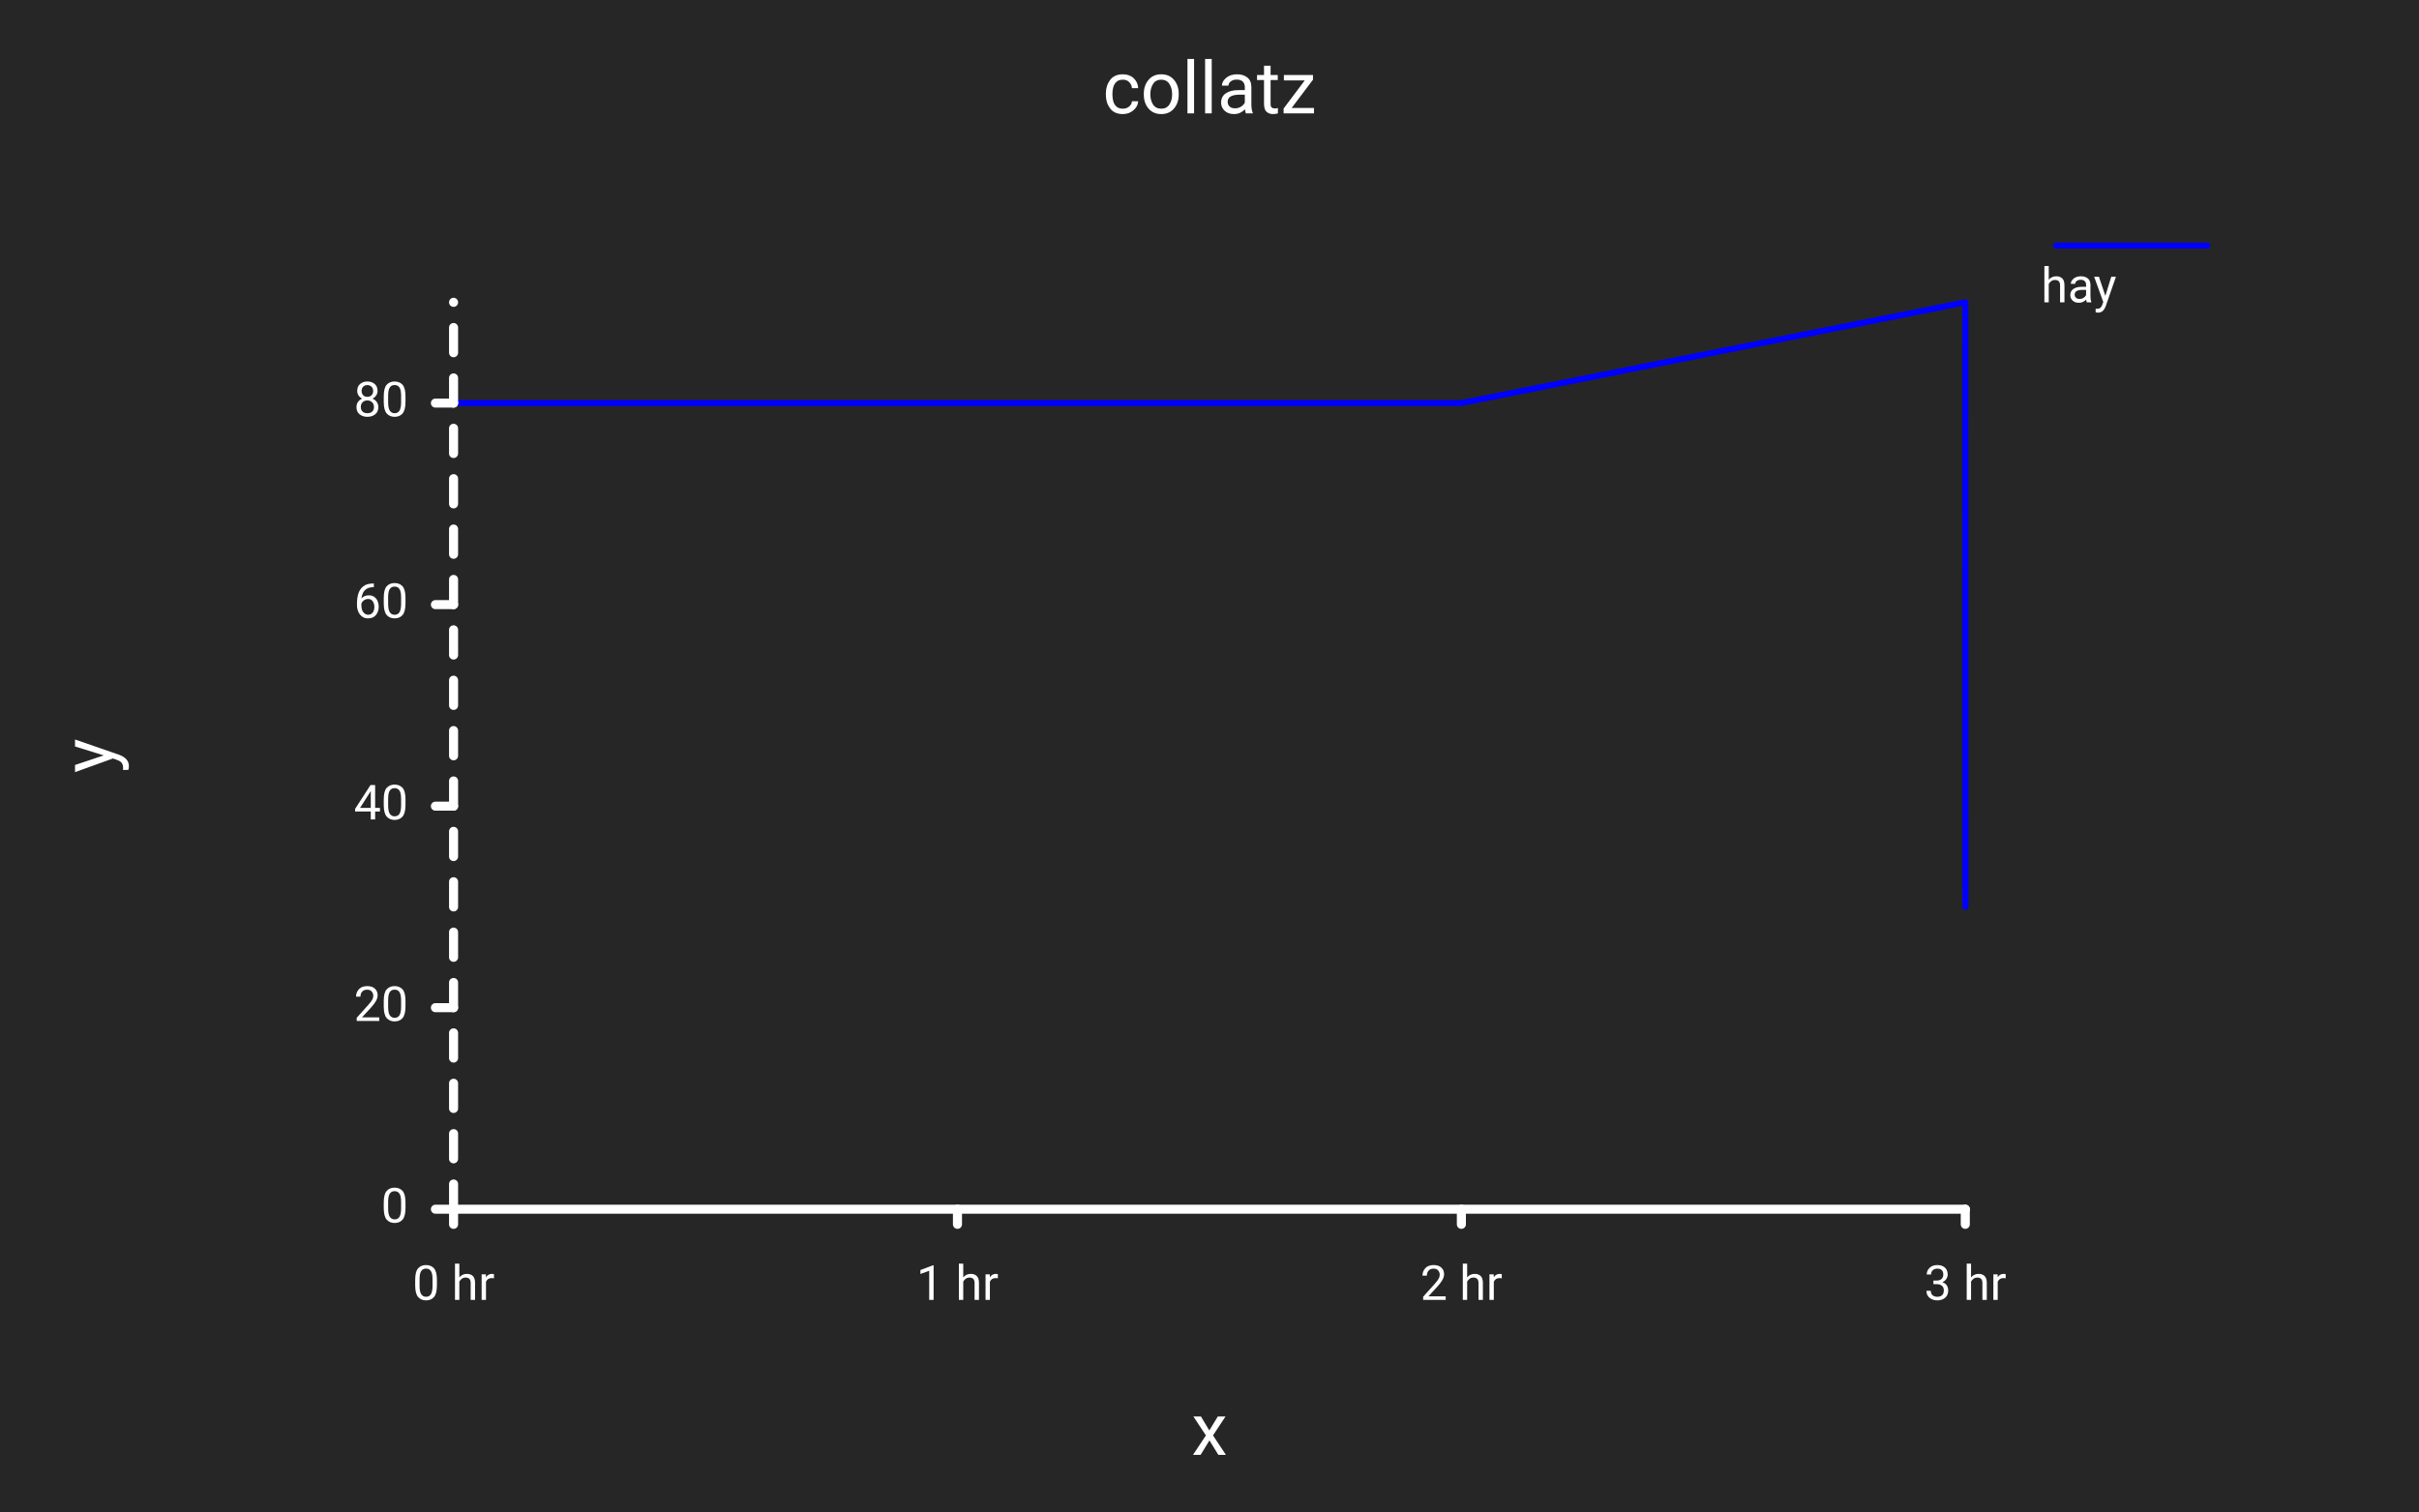
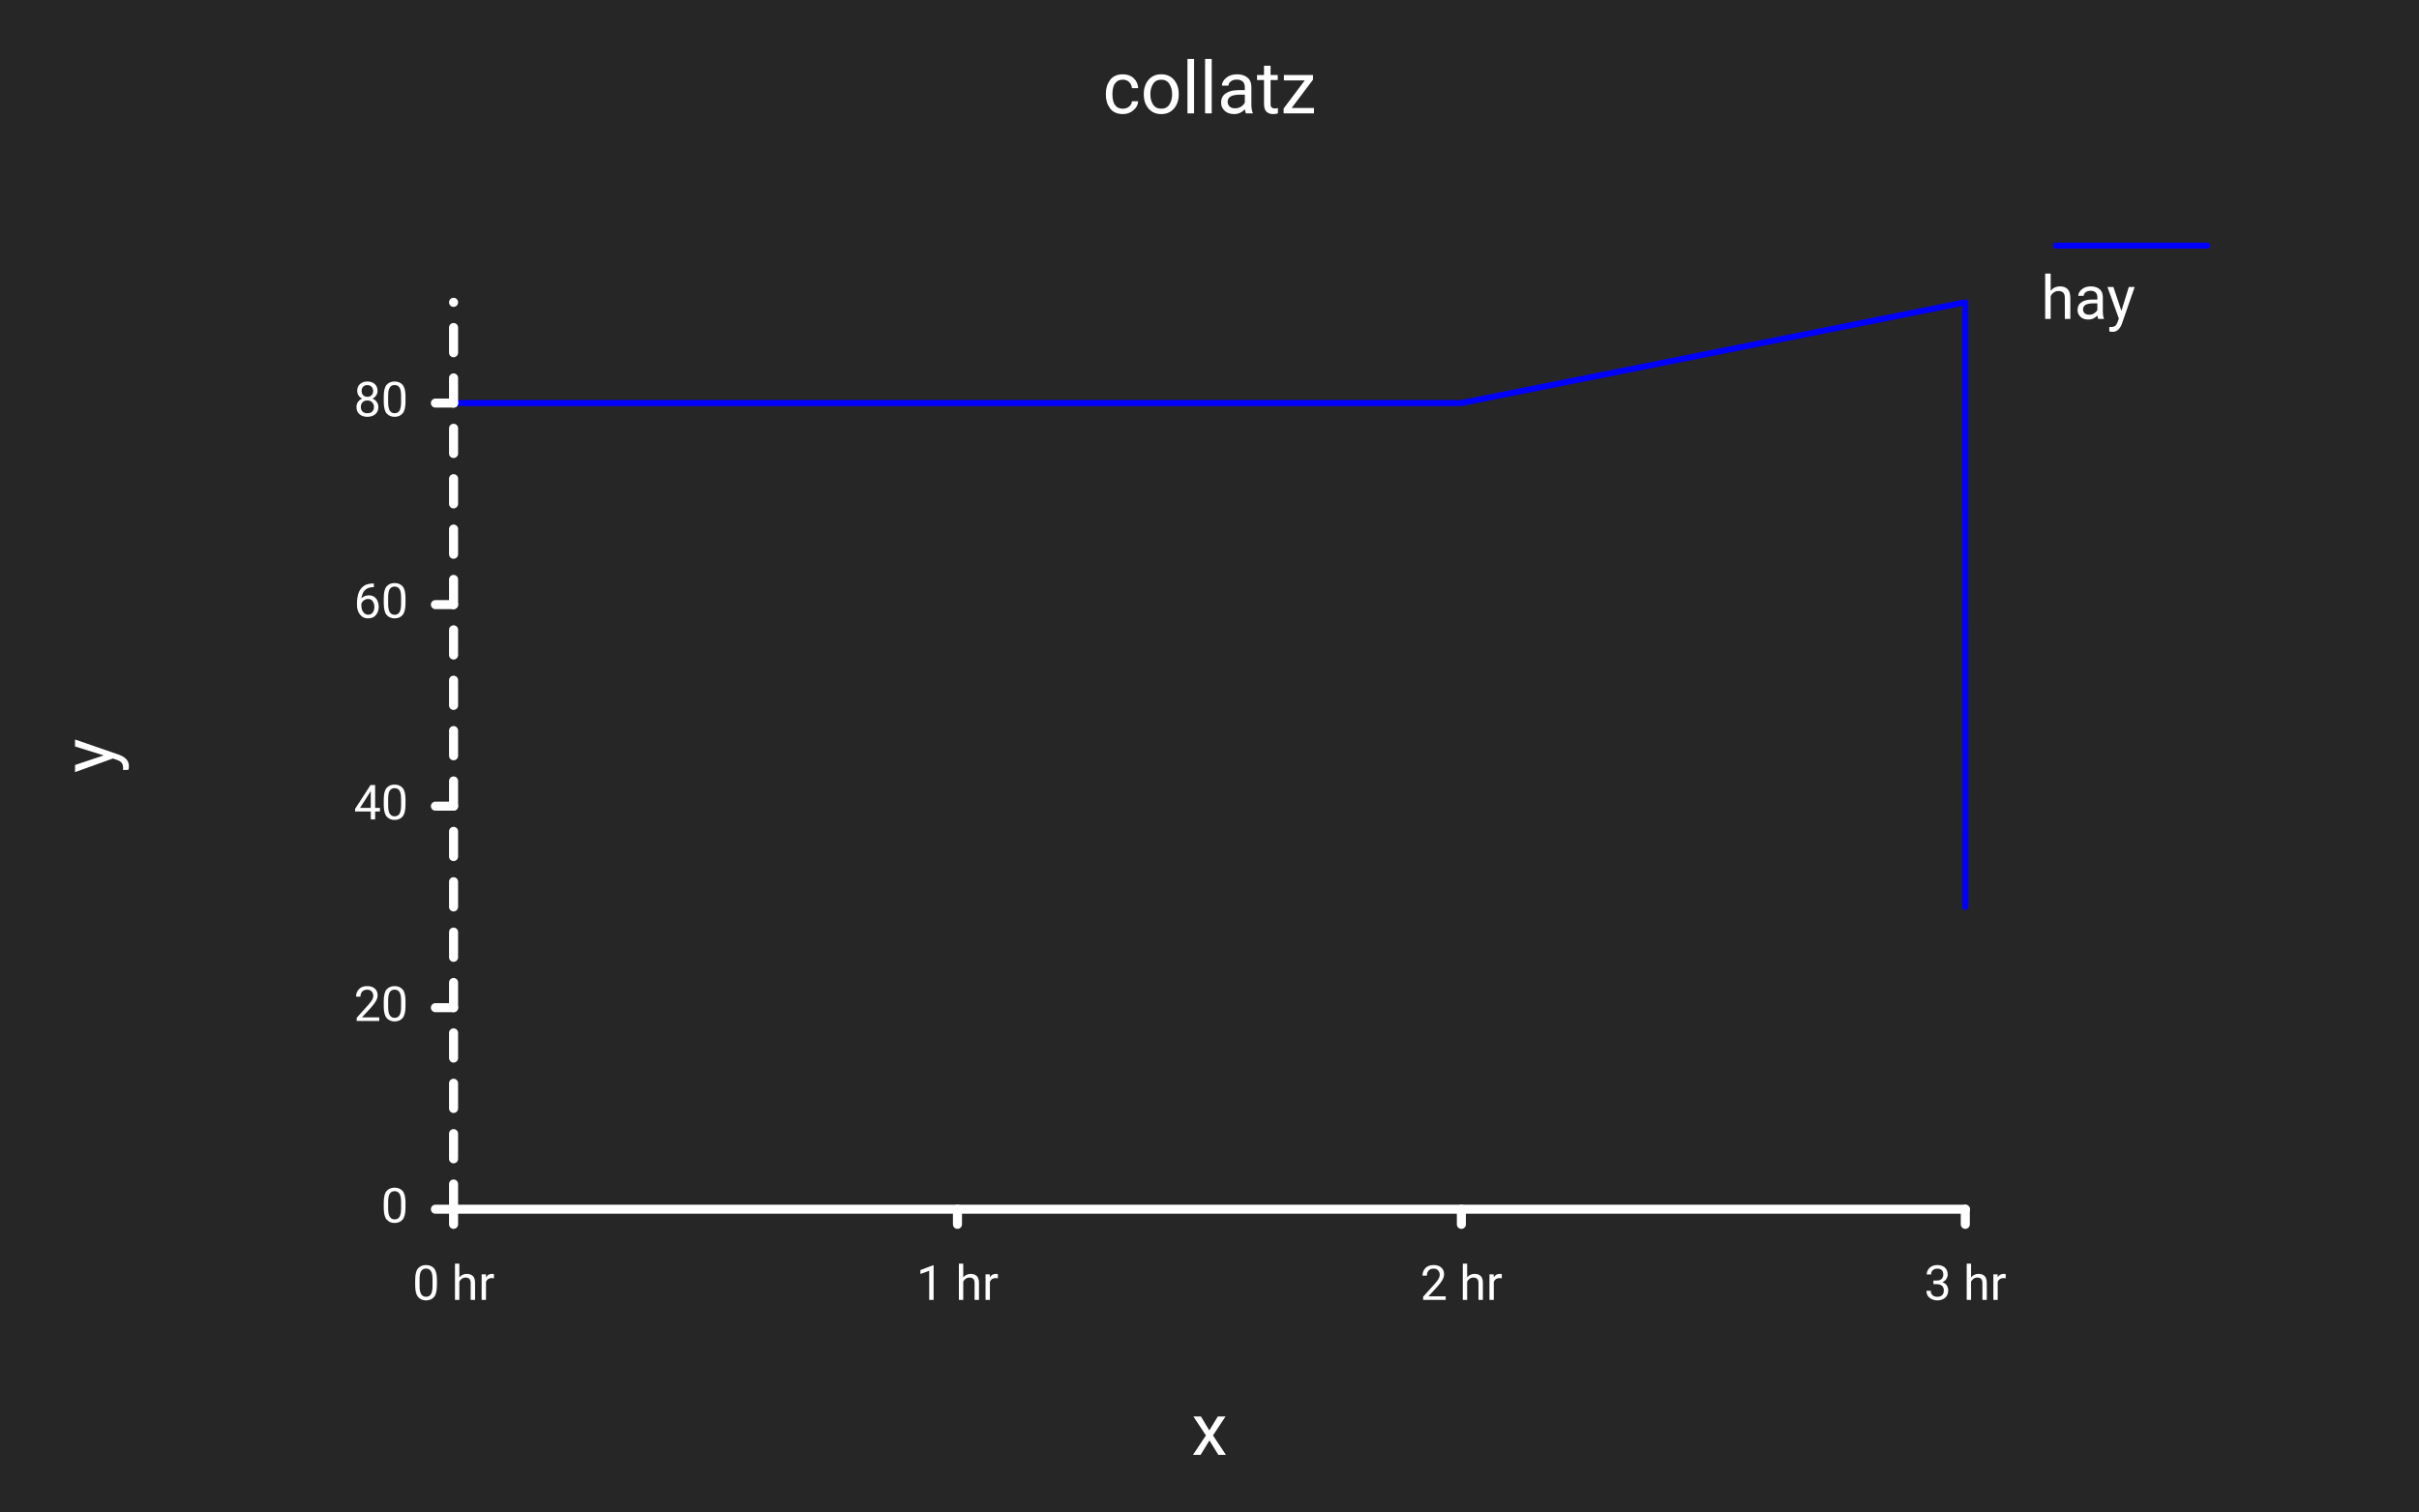
<svg xmlns="http://www.w3.org/2000/svg" class="poloto" width="800" height="500" viewBox="0 0 800 500">
  <style>
.poloto{
  stroke-linecap:round;
  stroke-linejoin:round;
  font-family:Roboto,sans-serif;
  font-size:16px;
}
.poloto_background{fill:#262626;}
.poloto_scatter{stroke-width:7}
- .poloto_tick_line{stroke:dimgray;stroke-width:0.5}
.poloto_line{stroke-width:2}
.poloto_text{fill: white;}
- .poloto_axis_lines{stroke: white;stroke-width:3;fill:none;stroke-dasharray:none}
- .poloto_title{font-size:24px;dominant-baseline:start;text-anchor:middle;}
- .poloto_xname{font-size:24px;dominant-baseline:start;text-anchor:middle;}
- .poloto_yname{font-size:24px;dominant-baseline:start;text-anchor:middle;}
+ .poloto_names{font-size:24px;dominant-baseline:start;text-anchor:middle;}
+ .poloto_where{dominant-baseline:middle;text-anchor:start}
+ .poloto_text.poloto_legend{font-size:20px;dominant-baseline:middle;text-anchor:start;}
+ .poloto_text.poloto_ticks.poloto_y{dominant-baseline:middle;text-anchor:end}
+ .poloto_text.poloto_ticks.poloto_x{dominant-baseline:start;text-anchor:middle}
+ .poloto_imgs.poloto_ticks{stroke: white;stroke-width:3;fill:none;stroke-dasharray:none}
+ .poloto_grid{stroke:gray;stroke-width:0.5}
+ 
.poloto0stroke{stroke:blue;}
.poloto1stroke{stroke:red;}
.poloto2stroke{stroke:green;}
.poloto3stroke{stroke:gold;}
.poloto4stroke{stroke:aqua;}
.poloto5stroke{stroke:lime;}
.poloto6stroke{stroke:orange;}
.poloto7stroke{stroke:chocolate;}
.poloto0fill{fill:blue;}
.poloto1fill{fill:red;}
.poloto2fill{fill:green;}
.poloto3fill{fill:gold;}
.poloto4fill{fill:aqua;}
.poloto5fill{fill:lime;}
.poloto6fill{fill:orange;}
.poloto7fill{fill:chocolate;}
+ 
	</style>
  <circle r="1e5" class="poloto_background" />
  <path class="poloto_line poloto0stroke" fill="none" stroke="black" d=" M 150.00 133.33 L 316.65 133.33 L 483.30 133.33 L 649.96 100.00 L 650.00 300.00" />
-   <g class="poloto_legend_icon">
-     <line class="poloto_line poloto0stroke poloto0legend" stroke="black" x1="680" x2="730" y1="81.25" y2="81.25" />
-   </g>
-   <g class="poloto_text poloto_legend_text">
-     <text x="675" y="100">hay</text>
-   </g>
-   <g class="poloto_labels poloto_text">
-     <text class="poloto_title" x="400.00" y="37.50">collatz</text>
-     <text class="poloto_xname" x="400.00" y="481.25">x</text>
-     <text class="poloto_yname" x="37.50" y="250.00" transform="rotate(-90,37.50,250.00)">y</text>
-   </g>
-   <g class="poloto_tick_labels poloto_text" dominant-baseline="middle" text-anchor="end">
-     <text x="135.00" y="400.00">0</text>
-     <text x="135.00" y="333.33">20</text>
-     <text x="135.00" y="266.67">40</text>
-     <text x="135.00" y="200.00">60</text>
-     <text x="135.00" y="133.33">80</text>
-   </g>
-   <g class="poloto_axis_lines" stroke="black">
-     <line x1="150.00" x2="144.00" y1="400.00" y2="400.00" />
-     <line x1="150.00" x2="144.00" y1="333.33" y2="333.33" />
-     <line x1="150.00" x2="144.00" y1="266.67" y2="266.67" />
-     <line x1="150.00" x2="144.00" y1="200.00" y2="200.00" />
-     <line x1="150.00" x2="144.00" y1="133.33" y2="133.33" />
-   </g>
-   <g class="poloto_tick_labels poloto_text" dominant-baseline="start" text-anchor="middle">
-     <text x="150.00" y="430.00">0 hr</text>
-     <text x="316.65" y="430.00">1 hr</text>
-     <text x="483.30" y="430.00">2 hr</text>
-     <text x="649.95" y="430.00">3 hr</text>
-   </g>
-   <g class="poloto_axis_lines" stroke="black">
-     <line x1="150.00" x2="150.00" y1="400.00" y2="405.00" />
-     <line x1="316.65" x2="316.65" y1="400.00" y2="405.00" />
-     <line x1="483.30" x2="483.30" y1="400.00" y2="405.00" />
-     <line x1="649.95" x2="649.95" y1="400.00" y2="405.00" />
-   </g>
-   <path stroke="black" fill="none" class="poloto_axis_lines" d=" M 150.00 400.00 L 650.00 400.00" />
-   <path stroke="black" fill="none" class="poloto_axis_lines" style="stroke-dasharray:8.333;stroke-dashoffset:-0;" d=" M 150.00 400.00 L 150.00 100.00" />
+   <line class="poloto_legend poloto_imgs poloto_line poloto0stroke" x1="680" x2="730" y1="81.25" y2="81.25" />
+   <text class="poloto_legend poloto_text" x="675" y="100">hay</text>
+   <text class="poloto_text poloto_names poloto_title" x="400.00" y="37.50">collatz</text>
+   <text class="poloto_text poloto_names poloto_x" x="400.00" y="481.25">x</text>
+   <text class="poloto_text poloto_names poloto_y" x="37.50" y="250.00" transform="rotate(-90,37.50,250.00)">y</text>
+   <text class="poloto_text poloto_ticks poloto_y" x="135.00" y="400.00">0</text>
+   <text class="poloto_text poloto_ticks poloto_y" x="135.00" y="333.33">20</text>
+   <text class="poloto_text poloto_ticks poloto_y" x="135.00" y="266.67">40</text>
+   <text class="poloto_text poloto_ticks poloto_y" x="135.00" y="200.00">60</text>
+   <text class="poloto_text poloto_ticks poloto_y" x="135.00" y="133.33">80</text>
+   <line class="poloto_imgs poloto_ticks poloto_y" x1="150.00" x2="144.00" y1="400.00" y2="400.00" />
+   <line class="poloto_imgs poloto_ticks poloto_y" x1="150.00" x2="144.00" y1="333.33" y2="333.33" />
+   <line class="poloto_imgs poloto_ticks poloto_y" x1="150.00" x2="144.00" y1="266.67" y2="266.67" />
+   <line class="poloto_imgs poloto_ticks poloto_y" x1="150.00" x2="144.00" y1="200.00" y2="200.00" />
+   <line class="poloto_imgs poloto_ticks poloto_y" x1="150.00" x2="144.00" y1="133.33" y2="133.33" />
+   <text class="poloto_text poloto_ticks poloto_x" x="150.00" y="430.00">0 hr</text>
+   <text class="poloto_text poloto_ticks poloto_x" x="316.65" y="430.00">1 hr</text>
+   <text class="poloto_text poloto_ticks poloto_x" x="483.30" y="430.00">2 hr</text>
+   <text class="poloto_text poloto_ticks poloto_x" x="649.95" y="430.00">3 hr</text>
+   <line class="poloto_imgs poloto_ticks poloto_x" x1="150.00" x2="150.00" y1="400.00" y2="405.00" />
+   <line class="poloto_imgs poloto_ticks poloto_x" x1="316.65" x2="316.65" y1="400.00" y2="405.00" />
+   <line class="poloto_imgs poloto_ticks poloto_x" x1="483.30" x2="483.30" y1="400.00" y2="405.00" />
+   <line class="poloto_imgs poloto_ticks poloto_x" x1="649.95" x2="649.95" y1="400.00" y2="405.00" />
+   <path class="poloto_imgs poloto_ticks" d=" M 150.00 400.00 L 650.00 400.00" />
+   <path class="poloto_imgs poloto_ticks" style="stroke-dasharray:8.333;stroke-dashoffset:-0;" d=" M 150.00 400.00 L 150.00 100.00" />
</svg>
